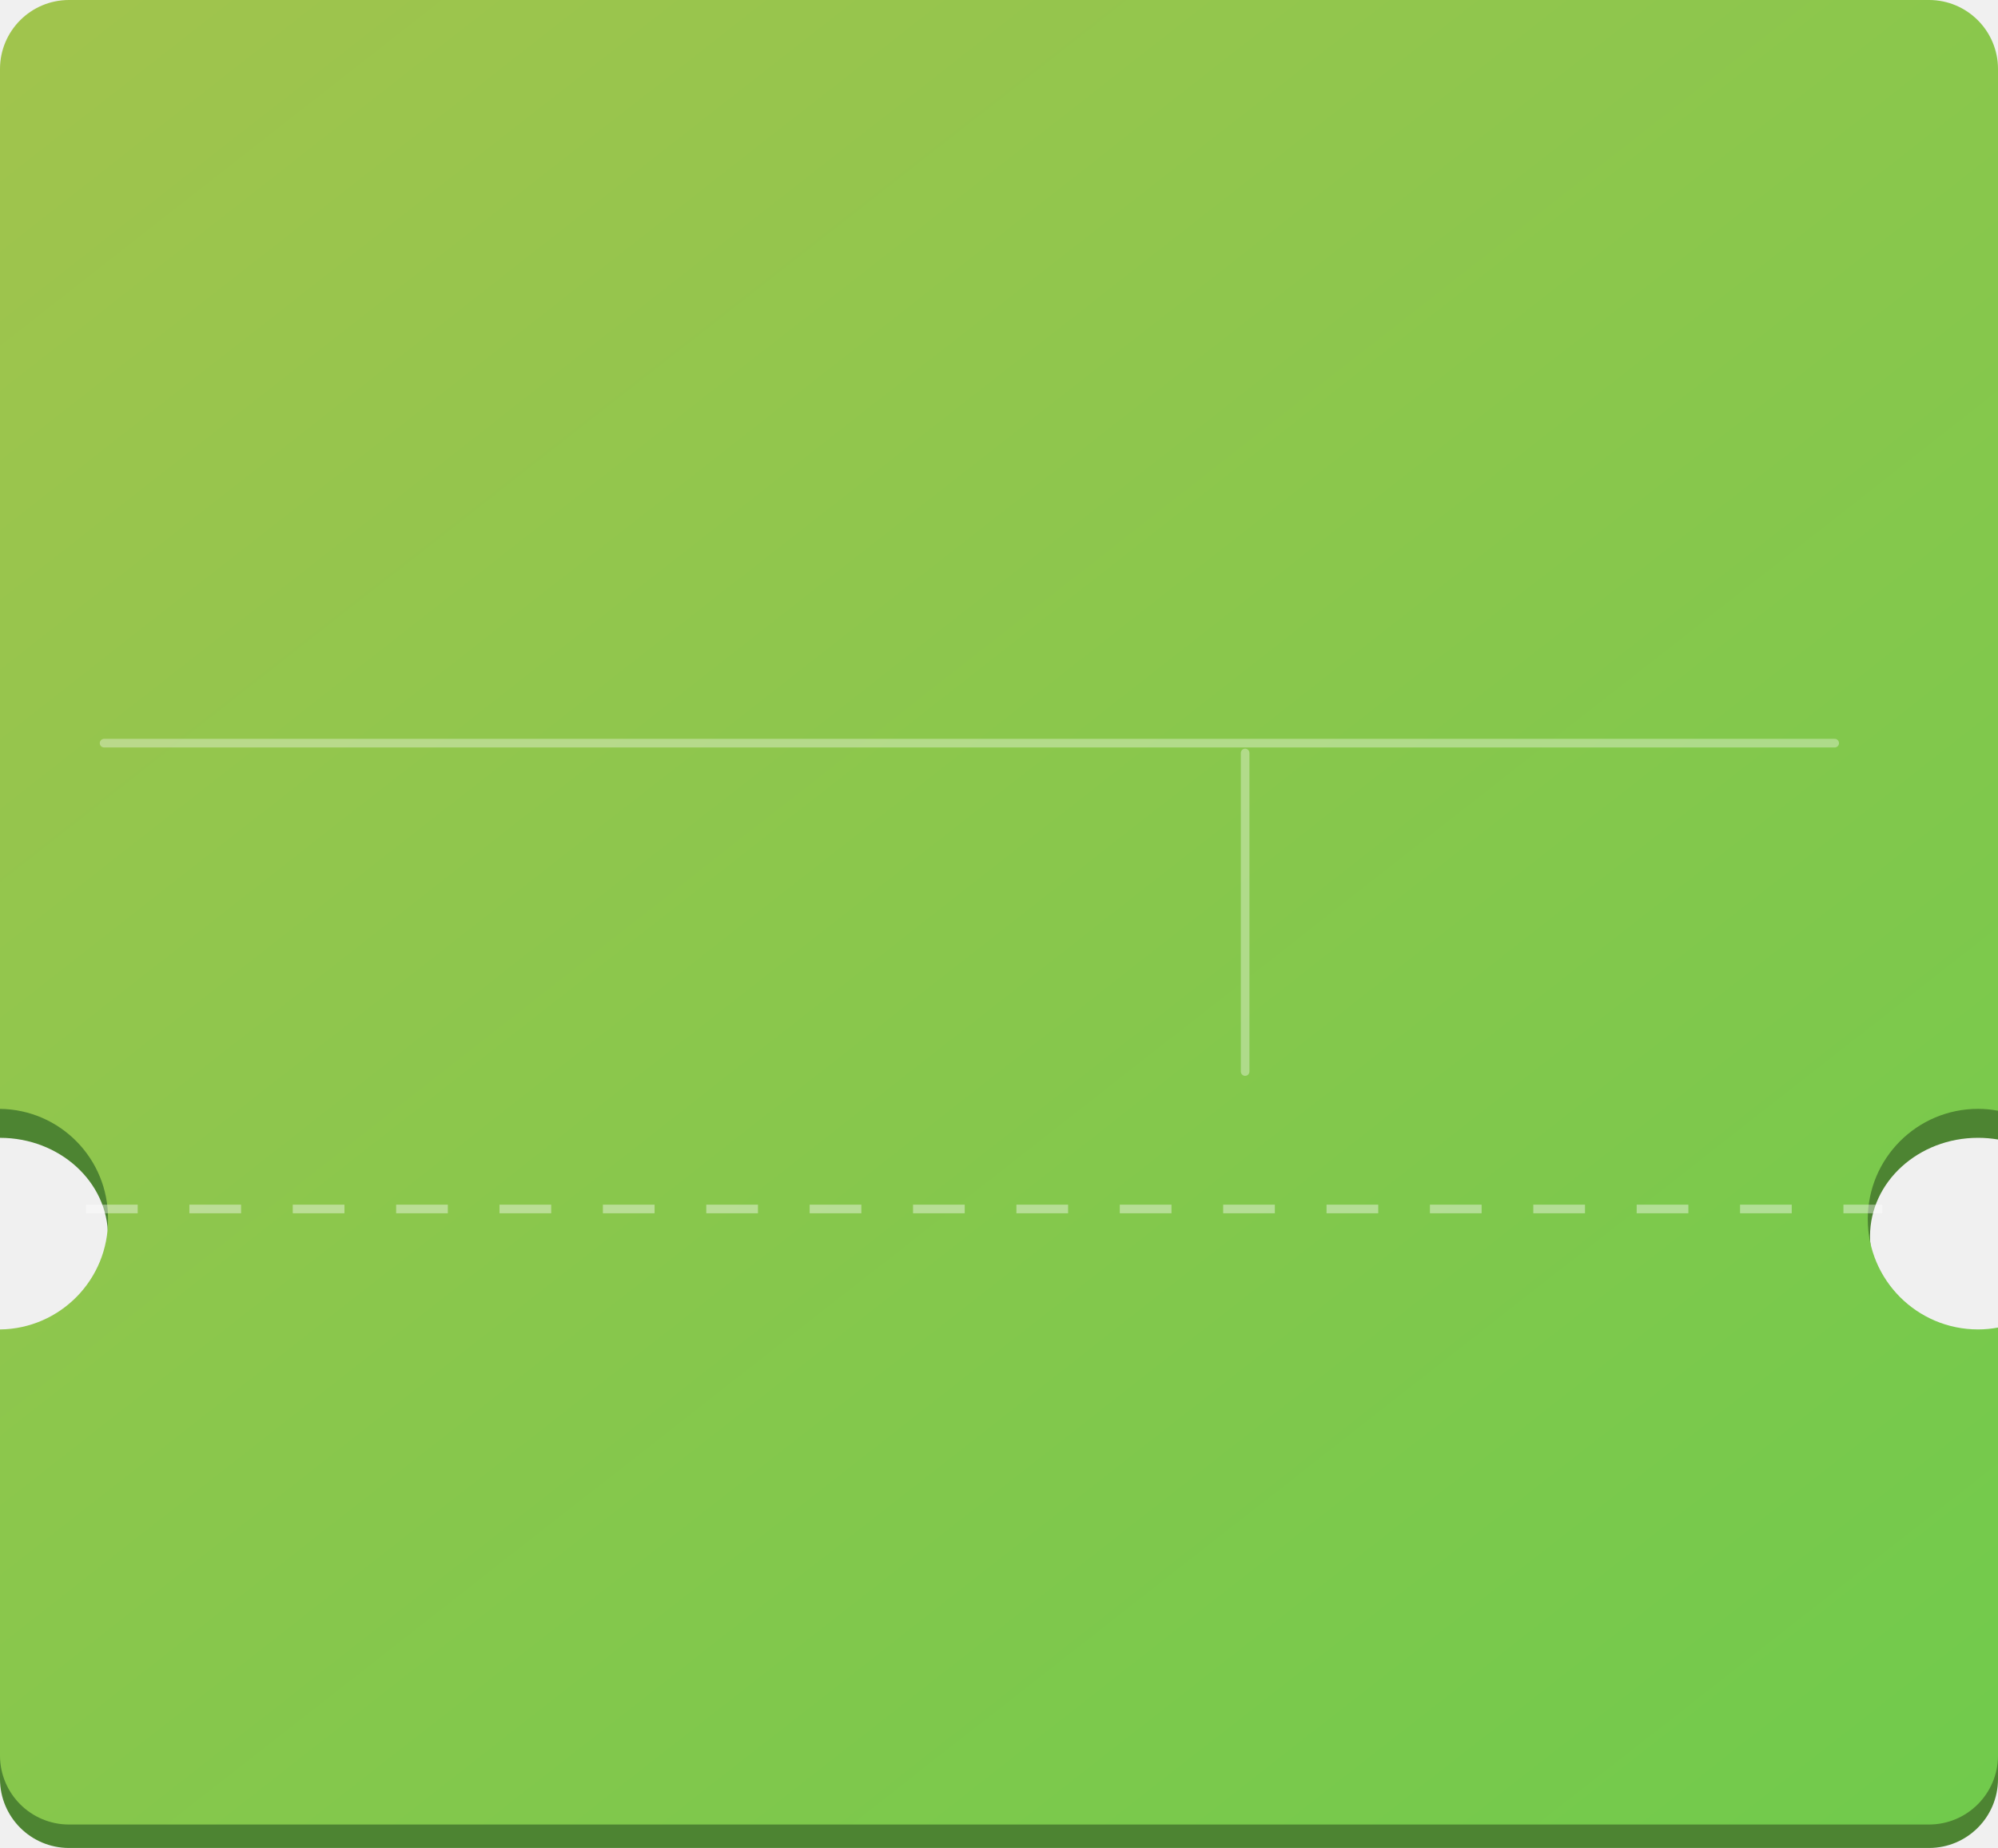
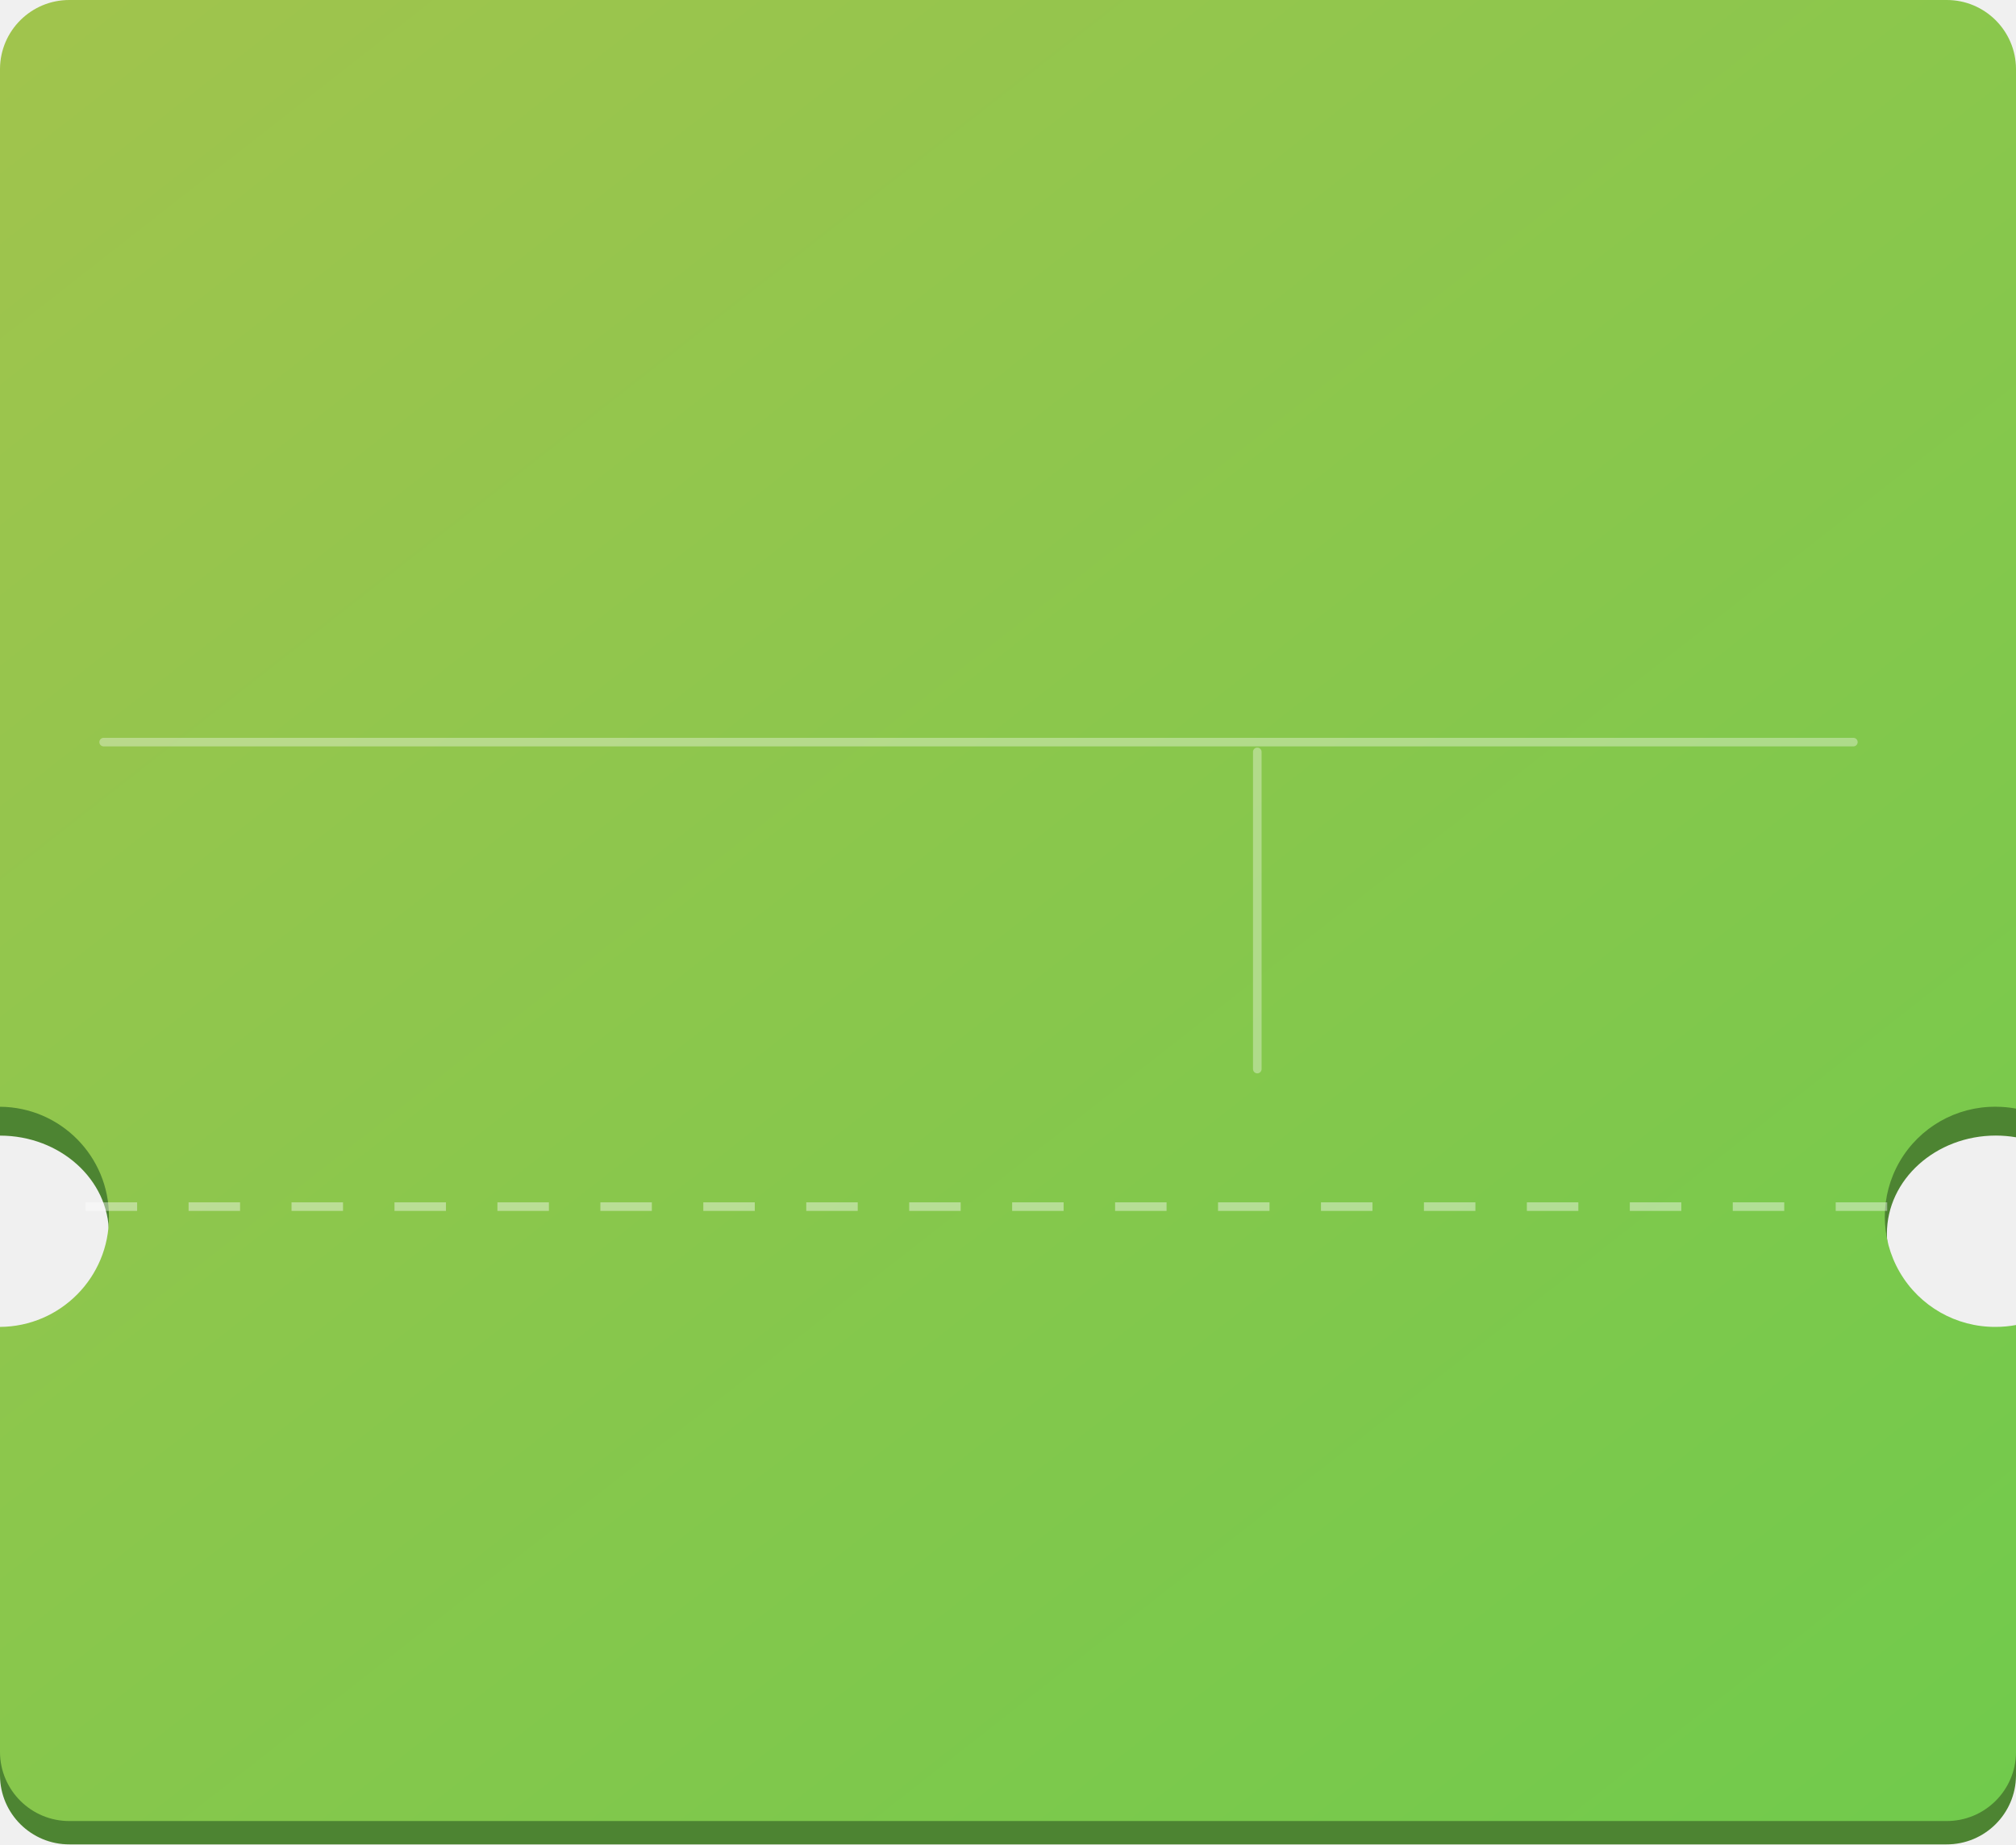
- <svg xmlns="http://www.w3.org/2000/svg" width="231.926" height="214.481" viewBox="0 0 231.926 214.481">
+ <svg xmlns="http://www.w3.org/2000/svg" id="_5A" data-name="5A" width="235" height="215" viewBox="0 0 235 215">
  <defs>
    <linearGradient id="linear-gradient" x1="-0.059" y1="0.093" x2="1.412" y2="1.778" gradientUnits="objectBoundingBox">
      <stop offset="0" stop-color="#a0c44d" />
      <stop offset="1" stop-color="#53ce4b" />
    </linearGradient>
  </defs>
-   <g id="_5A" data-name="5A" transform="translate(0 0)">
-     <g id="Group_57122" data-name="Group 57122" transform="translate(0 0)">
-       <g id="Group_57121" data-name="Group 57121" transform="translate(0 0)">
-         <g id="Group_57119" data-name="Group 57119" transform="translate(0 0)">
-           <path id="Subtraction_2" data-name="Subtraction 2" d="M223.926,211.12H8a8.009,8.009,0,0,1-8-8v-51.6c6.914,0,12.536-5.12,12.536-11.413S6.913,128.7,0,128.7V6A8.009,8.009,0,0,1,8-2H223.926a8.009,8.009,0,0,1,8,8V128.893a13.853,13.853,0,0,0-2.317-.195c-6.913,0-12.537,5.12-12.537,11.414s5.624,11.413,12.537,11.413a13.856,13.856,0,0,0,2.317-.194v51.79A8.009,8.009,0,0,1,223.926,211.12Z" transform="translate(0 3.361)" fill="#4d8432" />
-           <g id="Group_57118" data-name="Group 57118" transform="translate(0 0)">
-             <path id="Subtraction_1" data-name="Subtraction 1" d="M223.926,211.759H8a8.009,8.009,0,0,1-8-8V154.3a12.684,12.684,0,0,0,12.537-12.8A12.684,12.684,0,0,0,0,128.7V8A8.009,8.009,0,0,1,8,0H223.926a8.009,8.009,0,0,1,8,8V128.916a12.394,12.394,0,0,0-2.317-.218,12.8,12.8,0,0,0,0,25.6,12.4,12.4,0,0,0,2.317-.218v49.682A8.009,8.009,0,0,1,223.926,211.759Z" transform="translate(0)" fill="url(#linear-gradient)" />
-           </g>
-         </g>
-         <g id="Group_57120" data-name="Group 57120" transform="translate(12.082 86.253)" opacity="0.35">
-           <line id="Line_95" data-name="Line 95" x2="200.888" fill="none" stroke="#fff" stroke-linecap="round" stroke-width="1" />
-           <line id="Line_96" data-name="Line 96" y2="36.974" transform="translate(132.452 1.139)" fill="none" stroke="#fff" stroke-linecap="round" stroke-width="1" />
+   <g id="Group_57122" data-name="Group 57122">
+     <g id="Group_57121" data-name="Group 57121">
+       <g id="Group_57119" data-name="Group 57119">
+         <path id="Subtraction_2" data-name="Subtraction 2" d="M226.892,211.639H8.106A8.072,8.072,0,0,1,0,203.62V151.894c7.006,0,12.7-5.132,12.7-11.441S7,129.018,0,129.018v-123A8.072,8.072,0,0,1,8.106-2H226.892A8.072,8.072,0,0,1,235,6.019V129.212a14.184,14.184,0,0,0-2.348-.2c-7,0-12.7,5.132-12.7,11.442s5.7,11.441,12.7,11.441A14.188,14.188,0,0,0,235,151.7v51.916A8.072,8.072,0,0,1,226.892,211.639Z" transform="translate(0 3.361)" fill="#4d8432" />
+         <g id="Group_57118" data-name="Group 57118">
+           <path id="Subtraction_1" data-name="Subtraction 1" d="M226.892,212.278H8.106A8.072,8.072,0,0,1,0,204.258v-49.58a12.781,12.781,0,0,0,12.7-12.831A12.781,12.781,0,0,0,0,129.015V8.02A8.072,8.072,0,0,1,8.106,0H226.892A8.072,8.072,0,0,1,235,8.02V129.232a12.69,12.69,0,0,0-2.348-.219,12.832,12.832,0,1,0,0,25.663,12.7,12.7,0,0,0,2.35-.219l0,49.8A8.072,8.072,0,0,1,226.892,212.278Z" fill="url(#linear-gradient)" />
        </g>
      </g>
-       <line id="Line_97" data-name="Line 97" x2="208.509" transform="translate(9.984 140.316)" fill="none" stroke="#fff" stroke-width="1" stroke-dasharray="6" opacity="0.41" />
+       <g id="Group_57120" data-name="Group 57120" transform="translate(12.082 86.507)" opacity="0.35">
+         <line id="Line_95" data-name="Line 95" x2="203.96" fill="none" stroke="#fff" stroke-linecap="round" stroke-width="1" />
+         <line id="Line_96" data-name="Line 96" y2="36.974" transform="translate(134.477 1.139)" fill="none" stroke="#fff" stroke-linecap="round" stroke-width="1" />
+       </g>
    </g>
+     <line id="Line_97" data-name="Line 97" x2="211.581" transform="translate(9.984 140.656)" fill="none" stroke="#fff" stroke-width="1" stroke-dasharray="6" opacity="0.41" />
  </g>
</svg>
